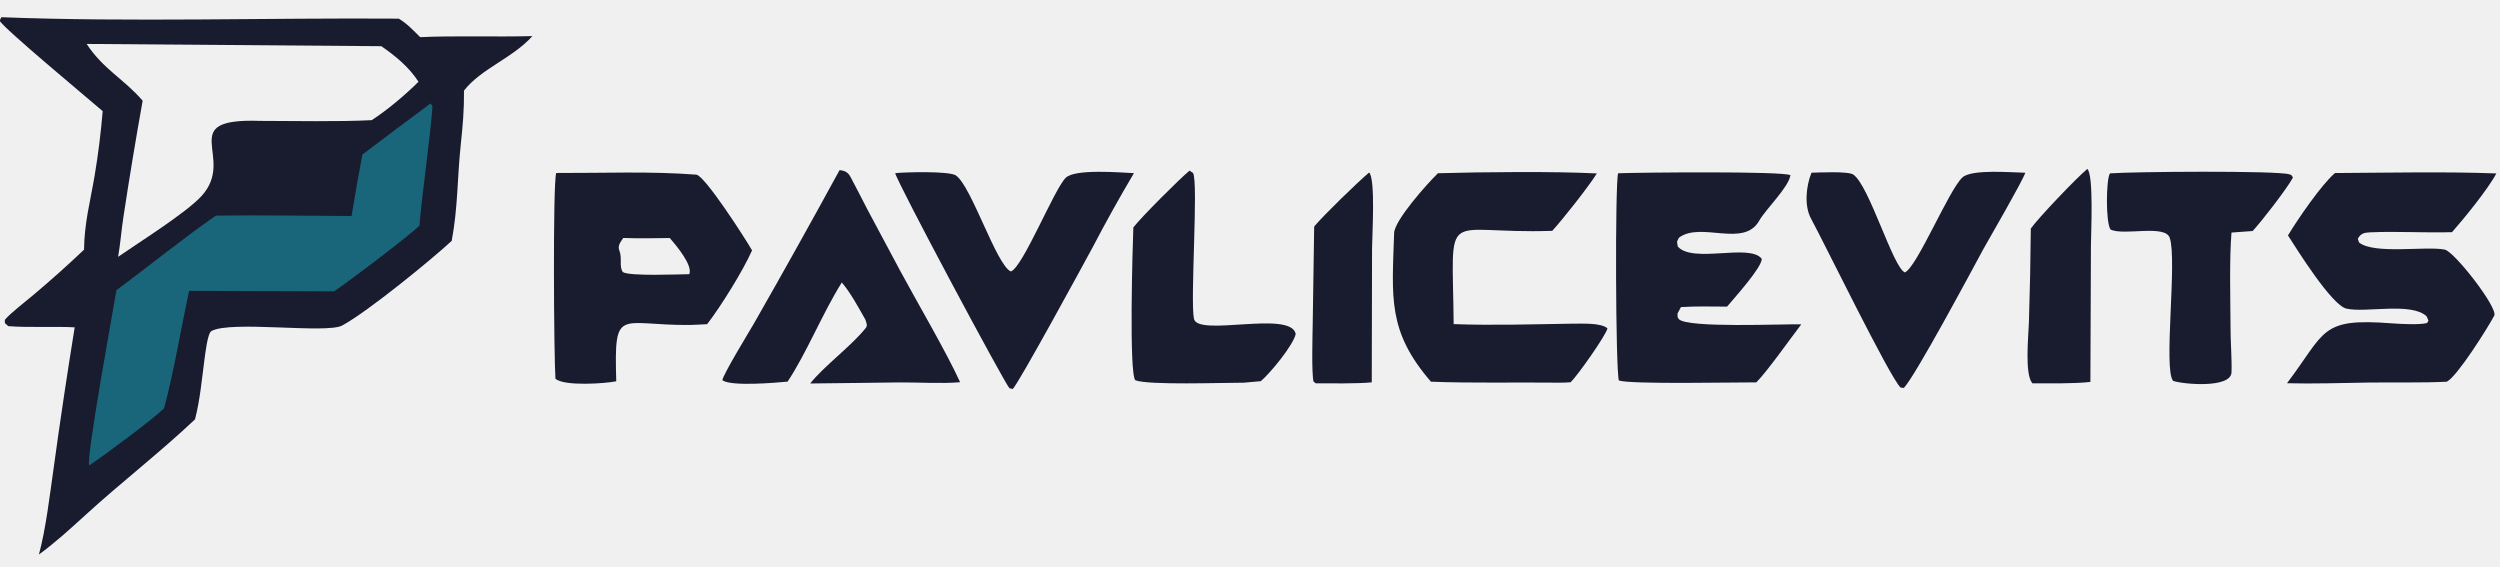
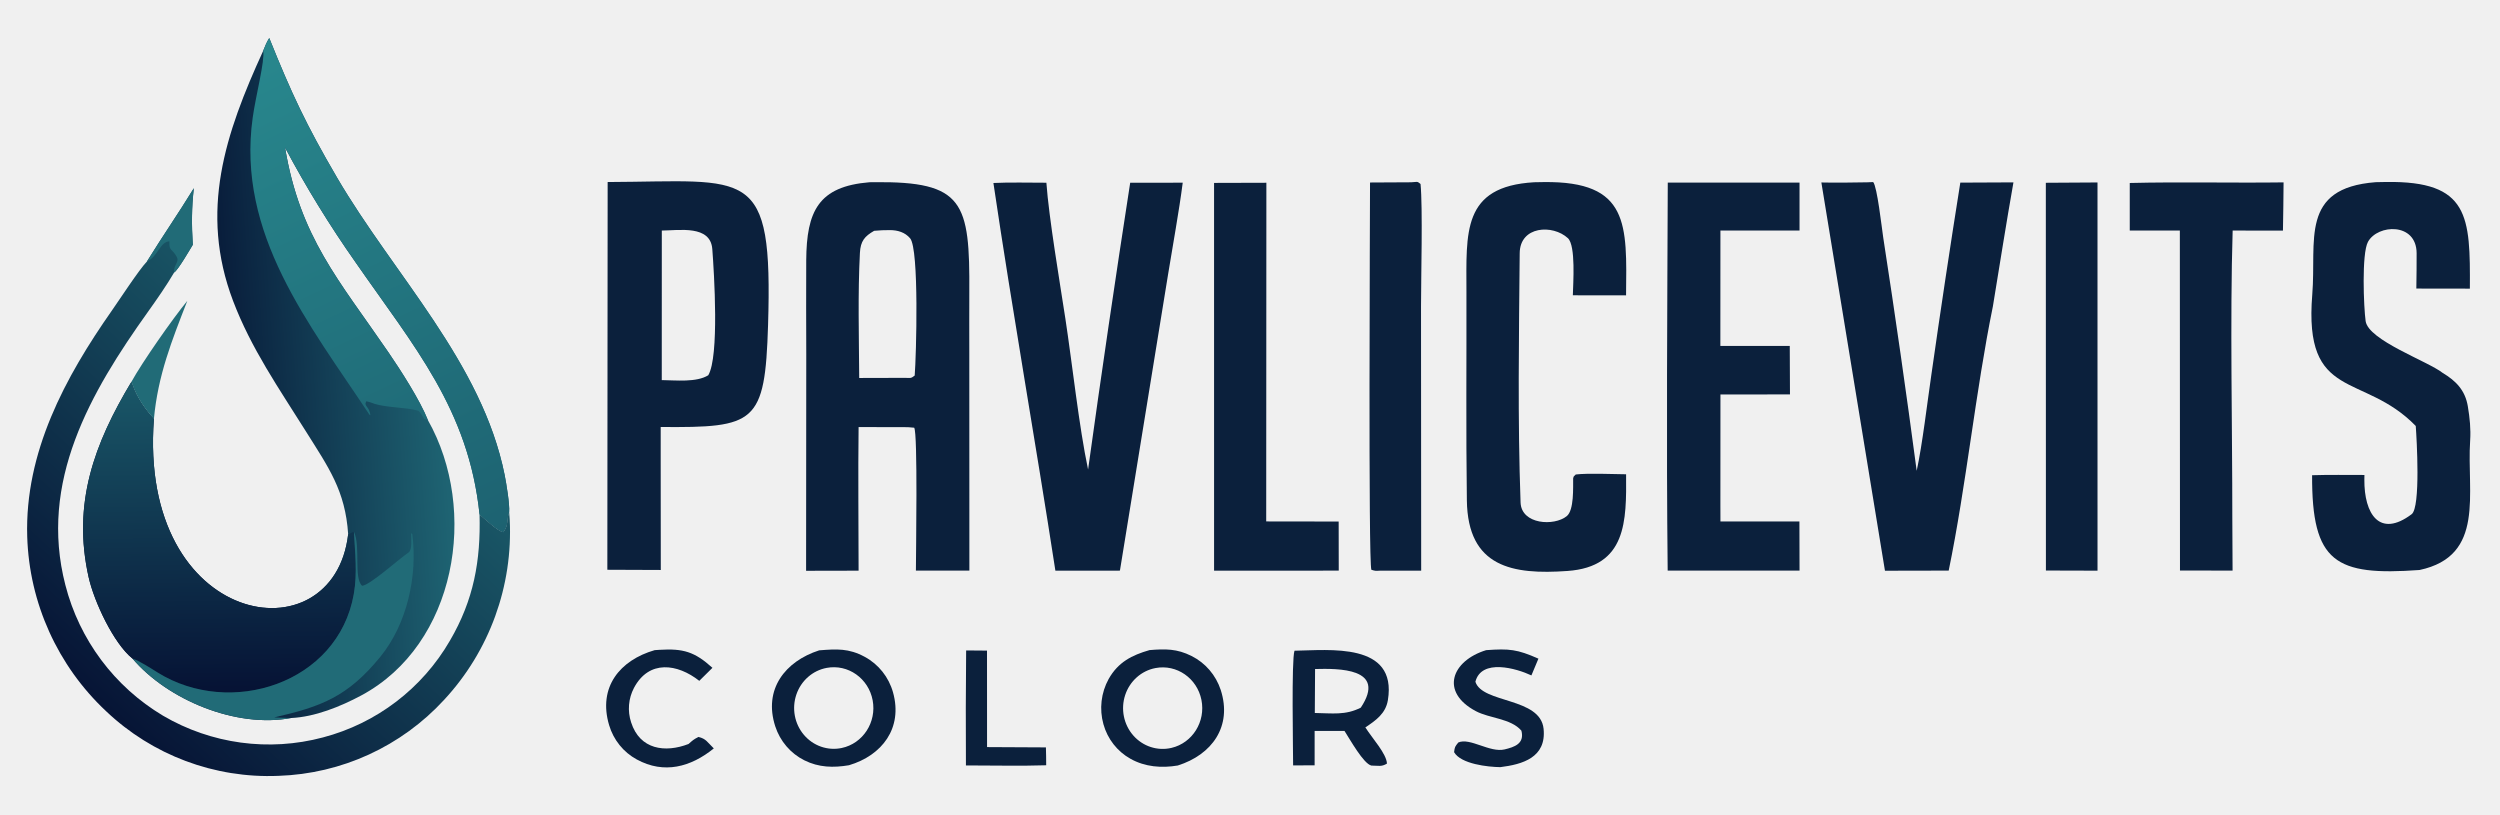
- <svg xmlns="http://www.w3.org/2000/svg" width="4522" height="1024" viewBox="0 0 4522 1024" fill="none">
-   <g clip-path="url(#clip0_201_2)">
-     <path d="M2.437 31.133C234.028 40.199 487.818 32.012 721.371 33.733C736.555 42.913 747.466 54.793 760.03 67.208C821.866 64.317 896.959 67.068 962.99 65.287C927.145 105.327 870.492 123.864 839.273 163.841C839.568 199.323 837.099 226.889 833.393 261.945C826.99 322.547 828.39 375.07 817.076 435.608C781.086 469.07 665.335 563.672 618.955 588.769C590.635 604.092 418.551 579.318 382.493 598.737C375.175 602.675 371.034 641.867 369.557 652.47C364.713 688.736 361.876 723.067 352.71 758.558C289.706 818.135 218.867 872.834 154.63 931.501C128.359 955.492 98.853 982.37 70.371 1003C82.904 957.495 90.334 893.585 97.167 845.716C108.789 761.023 121.44 676.475 135.11 592.09C99.338 590.096 51.2 592.86 14.888 589.924C12.536 587.785 10.529 585.959 8.875 584.45L8.685 578.624C17.869 567.161 47.507 544.402 60.651 533.251C91.943 506.962 122.419 479.718 152.034 451.558C152.424 403.606 163.339 364.254 171.232 317.372C177.499 280.159 182.7 238.565 185.709 200.999C162.999 181.185 3.839 49.104 -0.617 37.358L2.437 31.133ZM156.73 79.469C186.79 125.309 224.434 143.088 258.05 182.19C245.476 252.285 233.849 322.542 223.165 392.949C219.613 416.333 217.596 442.078 213.618 464.552C250.977 438.585 337.162 384.802 364.915 354.15C428.323 284.124 314.022 213.341 470.941 218.66C534.829 218.719 609.148 220.459 672.298 217.347C699.883 199.671 733.634 171.244 756.974 147.837C739.778 121.308 715.674 101.517 689.797 83.552L156.73 79.469Z" fill="#191B2E" />
-     <path d="M778.775 187.113C779.958 188.785 781.141 190.457 782.323 192.134C777.792 253.574 763.234 351.542 758.703 408.429C732.645 432.049 633.627 507.353 604.243 526.995L341.999 526.116C327.871 592.01 313.952 675.371 296.725 738.632C275.094 759.715 187.961 824.046 161.704 841.857C161.577 841.726 161.423 841.621 161.332 841.472C155.097 831.209 205.691 554.756 210.648 524.77C267.354 482.959 334.12 428.773 390.504 390.001C471.116 388.946 555.059 390.395 635.92 390.708C641.951 353.59 648.458 316.559 655.449 279.613C696.351 248.503 737.461 217.666 778.775 187.113Z" fill="#19657A" />
-     <path d="M4223.63 312.984C4315.16 312.512 4425.08 310.165 4515.39 313.727C4500.7 341.701 4456.39 396.032 4435.19 419.951C4386.2 421.401 4335.96 418.052 4286.84 420.241C4276.01 420.721 4269.8 422.479 4264.77 431.989L4267.13 438.659C4294.68 460.598 4388.29 444.631 4422.09 451.5C4439.49 455.034 4519.01 557.149 4511.58 571.004C4499.39 593.718 4445.06 680.319 4425.81 690.423C4380.45 692.733 4329.07 691.306 4283.17 691.981C4235.28 692.688 4184.16 694.473 4136.77 693.182C4207.82 599.051 4196.13 574.964 4325.76 584.806C4341.07 585.97 4375.87 587.941 4390.15 584.276L4392.59 579.849L4389.15 572.006C4360.88 545.993 4277.82 566.464 4243.93 558.141C4217.38 551.63 4154.94 451.518 4138.49 425.836C4155.71 397.128 4199.84 332.702 4223.63 312.984Z" fill="#191B2E" />
-     <path d="M1006.06 312.881C1089.41 313.235 1176.97 309.465 1259.45 315.926C1274.67 317.12 1348.65 432.422 1360.34 452.848C1344.32 489.177 1303.6 554.69 1279.07 586.348C1269.13 587.132 1257.49 587.355 1247.38 587.808C1119.02 588.787 1110.76 553.082 1114.67 689.655C1094.6 693.859 1020.13 698.92 1004.68 685.029C1001.95 647.734 999.78 332.469 1006.06 312.881ZM1127.33 430.442C1122.91 437.048 1116.82 444.225 1120.11 452.608C1126.11 467.877 1119.23 481.837 1126.63 492.163C1139.11 499.911 1226.81 496.182 1246.73 495.933C1253.74 480.242 1222.94 443.7 1211.55 430.542C1183.03 430.995 1155.89 431.429 1127.33 430.442Z" fill="#191B2E" />
-     <path d="M2926.84 313.401C2963.67 311.974 3225.4 309.332 3238.55 316.899C3235.26 338.929 3193.56 378.729 3182.12 399.077C3154.09 448.968 3076.91 400.079 3036.91 429.911C3032.35 439.281 3033.06 435.076 3034.81 446.014C3062.49 477.069 3164.98 439.661 3186.69 468.206C3186.69 484.047 3137.56 538.31 3123.88 554.617C3096.41 554.413 3067.76 553.728 3040.45 555.468L3034.28 567.077C3034.44 571.313 3033.7 574 3036.72 577.262C3052.01 593.778 3225.16 585.835 3258.15 586.646C3238.75 612.029 3196.39 672.041 3176.81 691.629C3140.96 691.402 2949.27 695.466 2928.23 688.262C2922.23 669.268 2921.19 332.042 2926.84 313.401Z" fill="#191B2E" />
-     <path d="M2600.95 313.358C2681.04 311.115 2810.21 309.733 2888.37 313.72C2872.65 338.704 2827.51 395.813 2807.72 417.534C2605.74 424.435 2627.27 367.286 2629.38 586.236C2699.03 588.882 2774.71 586.476 2844.8 585.443C2861.76 585.62 2895.16 583.508 2907.56 593.784C2905.78 605.297 2853.73 679.007 2841.04 691.35C2831.95 692.211 2822.88 692.238 2813.77 692.138C2738.64 691.313 2663.38 693.294 2588.29 690.407C2509.34 598.918 2517.95 538.384 2521.7 421.494C2522.44 398.413 2581.64 332.053 2600.95 313.358Z" fill="#191B2E" />
-     <path d="M1518.57 307.789C1527.74 308.532 1533.86 311.545 1538.28 319.751C1548.8 339.243 1558.61 359.116 1568.89 378.744L1628.42 490.125C1656.98 543.332 1713.17 639.135 1736.61 691.336C1703.66 694.349 1659.13 691.345 1625.14 691.735C1571.94 692.346 1518.69 693.185 1465.49 693.638C1490.19 662.338 1540 625.936 1566 593.254C1569.75 588.533 1566.99 583.807 1565.31 578.103C1552.85 556.331 1538.68 529.626 1522.66 510.962C1488.06 565.891 1459.43 637.626 1424.65 690.267C1403.34 692.251 1322.52 699.424 1306.7 687.766C1306.35 679.746 1356.73 597.327 1363.75 585.103C1416.24 493.169 1467.86 400.724 1518.57 307.789Z" fill="#191B2E" />
-     <path d="M1619.25 313.168C1637.74 311.265 1717.09 309.163 1729.09 317.382C1757.14 336.603 1802.35 479.809 1828.44 491.032C1850.22 483.438 1906.43 342.692 1927.68 321.614C1944.5 304.936 2027.1 312.185 2051.07 313.178C2024.87 357.427 1999.84 402.374 1976.03 447.96C1960.3 476.99 1842.03 694.563 1831.77 703.67L1825.91 702.189C1817.88 694.844 1621.51 327.785 1619.25 313.168Z" fill="#191B2E" />
-     <path d="M3276.59 312.427C3290.65 312.114 3342.59 309.305 3352.24 315.785C3380.95 335.059 3423.93 483.779 3445.5 492.742C3467.33 483.671 3525.21 343.111 3549.69 320.886C3566.49 305.649 3638.1 311.951 3663.39 312.472C3657.45 329.377 3599.3 429.426 3587.17 451.152C3565.91 490.404 3462.71 683.401 3443.44 701.796L3437.64 700.917C3417.7 681.479 3298.34 436.766 3275.8 395.434C3263.43 372.734 3266.5 337.438 3276.59 312.427Z" fill="#191B2E" />
-     <path d="M3816.56 313.594C3857.43 310.405 4118.6 308.388 4140.94 315.285C4145.52 316.694 4145.25 317.138 4147.42 321.338C4136.59 341.306 4090.65 400.684 4074.56 417.875L4036.32 420.648C4032.33 470.013 4034.33 539.803 4034.6 590.822C4034.42 617.441 4037.18 648.048 4036.37 673.417C4035.46 703.104 3947.51 695.048 3930.79 688.89C3912.76 668.714 3938.36 471.472 3924.68 430.285C3916.43 405.342 3840.9 426.95 3817.56 415.12C3808.59 402.827 3809.36 323.721 3816.56 313.594Z" fill="#191B2E" />
-     <path d="M2151.63 308.621L2158.05 312.925C2167.83 330.9 2152.66 542.687 2159.63 576.637C2166.44 609.849 2334.72 560.675 2343.72 603.995C2339.29 624.434 2298.09 674.456 2280.5 689.504L2249.57 692.222C2211.55 692.172 2077.87 697.034 2053.54 687.823C2041.9 674.819 2048.67 445.135 2050 411.361C2065.15 391.923 2132.61 324.461 2151.63 308.621Z" fill="#191B2E" />
-     <path d="M3775.55 305.559C3787.28 316.025 3782.21 421.393 3782.07 443.332L3781.12 690.85C3750.08 694.28 3708.17 693.238 3676.15 693.315C3661.76 676.537 3669.17 607.249 3669.92 582.813C3671.7 526.376 3672.84 469.915 3673.35 413.446C3686.55 394.47 3756.56 321.132 3775.55 305.559Z" fill="#191B2E" />
-     <path d="M2476.54 312.02C2488.15 324.244 2482 424.428 2481.76 448.973L2481.23 691.606C2451.95 694.284 2410.3 693.265 2380.06 693.378L2375.9 690.22C2372.19 674.873 2374.09 605.717 2374.41 587.331L2377.08 409.739C2393.62 389.753 2456.59 328.657 2476.54 312.02Z" fill="#191B2E" />
-   </g>
+ <svg xmlns="http://www.w3.org/2000/svg" width="1062" height="346" viewBox="0 0 1062 346" fill="none">
+   <path d="M371.327 77.393C409.44 76.973 412.008 85.825 411.762 124.39C411.709 132.708 411.763 141.925 411.758 150.319L411.792 242.398L389.075 242.402C389.082 235.204 389.922 183.821 388.344 181.69L385.641 181.462L364.732 181.415C364.481 201.511 364.721 222.279 364.73 242.423L342.43 242.47L342.502 150.586C342.477 137.318 342.402 123.876 342.485 110.616C342.617 89.697 347.651 79.201 369.364 77.416L371.327 77.393ZM378.124 97.748C375.857 97.73 373.591 97.831 371.334 98.049C367.296 100.375 365.555 102.391 365.29 107.421C364.38 124.742 364.89 143.277 364.993 160.565L383.988 160.515C386.855 160.463 386.765 160.972 388.566 159.527C389.229 151.131 390.497 105.834 386.628 101.244C384.452 98.662 381.296 97.768 378.124 97.748Z" fill="#0B203C" />
+   <path d="M258.129 77.328C318.568 77.05 328.347 70.032 326.271 138.131C324.994 180.055 320.834 181.693 280.663 181.392L280.66 196.081L280.704 242.125L258 242.035L258.129 77.328ZM302.586 105.812C301.803 95.507 288.558 97.883 281.137 97.939L281.117 161.465C287.204 161.541 295.873 162.521 300.879 159.403C305.578 151.38 303.379 116.267 302.586 105.812Z" fill="#0B203C" />
+   <path d="M480.106 77.627L502.423 77.608C500.845 89.915 498.221 104.023 496.222 116.415L475.744 242.404L448.327 242.418C439.847 187.322 430.19 133.007 422 77.737C428.746 77.386 437.598 77.631 444.504 77.619C445.571 92.541 450.221 119.97 452.566 135.329C455.467 154.319 458.38 181.382 462.215 199.459C467.853 158.8 473.817 118.188 480.106 77.627Z" fill="#0B203C" />
+   <path d="M793.18 77.444L795.726 77.344C797.408 79.168 799.357 96.626 799.975 100.768C805.075 133.792 809.82 166.87 814.21 199.998C816.639 188.796 818.734 170.844 820.453 159.115C824.33 131.903 828.425 104.724 832.74 77.579L855.314 77.473C852.229 94.933 849.453 112.653 846.575 130.163C839.227 166.095 835.276 206.151 827.805 242.39L800.732 242.445L773.715 77.515C780.218 77.672 786.676 77.537 793.18 77.444Z" fill="#0B203C" />
+   <path d="M1009.22 77.39L1013.7 77.304C1048.95 76.82 1049.38 91.902 1049.2 122.614L1026.46 122.58C1026.54 118.293 1026.6 111.303 1026.58 107.499C1026.48 94.442 1010.1 95.195 1005.93 102.714C1003.16 107.707 1004.11 130.65 1004.92 136.408C1006.07 144.581 1031.4 153.475 1037.64 158.406C1043.32 161.799 1047.19 165.829 1048.32 172.516C1049.17 177.549 1049.64 182.296 1049.32 187.115C1047.83 209.506 1055.86 236.122 1027.84 242.135C992.081 244.719 982.026 239.018 982.181 201.873C989.32 201.637 997.209 201.785 1004.41 201.768L1004.38 203.724C1004.27 218.33 1010.82 228.702 1024.47 218.431C1028.35 215.51 1026.6 186.202 1026.21 180.946C1003.84 157.937 978.516 170.798 982.252 125.112C984.12 102.302 976.731 79.862 1009.22 77.39Z" fill="#0B203C" />
+   <path d="M651.761 77.418L655.743 77.348C692.204 76.883 691.082 95.369 690.752 125.472L668.145 125.44C668.267 120.3 669.434 104.36 666.047 101.181C659.591 95.232 645.671 95.962 645.568 107.553C645.255 142.78 644.668 178.266 645.938 213.454C646.276 222.846 660.224 223.596 665.56 219.255C668.709 216.691 668.218 207.108 668.275 203.216C668.582 202.052 668.418 202.58 669.389 201.557C674.333 200.963 685.348 201.396 690.766 201.472C690.915 221.257 691.062 240.758 665.848 242.55C642.55 244.206 623.517 240.998 623.126 212.605C622.723 183.315 623.011 153.418 622.945 124.071C622.943 98.749 620.954 79.175 651.761 77.418Z" fill="#0B203C" />
+   <path d="M708.467 77.575L764.441 77.566V97.932L730.835 97.937L730.81 146.957L760.29 146.945L760.379 167.551L730.847 167.566L730.823 214.395L730.843 221.529L764.392 221.518L764.446 242.385L708.429 242.39C707.841 187.764 708.278 132.243 708.467 77.575Z" fill="#0B203C" />
+   <path d="M904.719 77.733C926.103 77.2 948.461 77.768 970.062 77.477C970.047 84.276 969.897 91.15 969.796 97.954L948.432 97.941C947.272 135.828 948.312 181.619 948.288 220.033L948.398 242.392L926.056 242.355L926 97.934L904.721 97.94L904.719 77.733Z" fill="#0B203C" />
+   <path d="M515.734 77.701L537.958 77.637L537.884 221.503L568.664 221.548L568.7 242.403L515.739 242.418L515.734 77.701Z" fill="#0B203C" />
+   <path d="M869.07 77.643L891.017 77.508L891.026 242.421L869.104 242.36L869.07 77.643Z" fill="#0B203C" />
+   <path d="M599.474 77.437C602.135 77.323 601.911 76.851 603.449 78.17C604.422 88.115 603.653 118.105 603.649 130.265L603.718 242.433L586.173 242.427C584.387 242.515 584.358 242.594 582.561 242.045C581.232 239.276 581.975 90.813 581.987 77.529L599.474 77.437Z" fill="#0B203C" />
+   <path d="M347.986 276.266C355.393 275.685 360.527 275.333 367.339 279.024C373.205 282.18 377.551 287.644 379.365 294.146C383.597 309.288 374.697 320.922 360.642 325.073C354.018 326.187 347.831 326.051 341.677 322.975C335.832 320.051 331.384 314.858 329.333 308.561C324.222 292.802 333.535 280.928 347.986 276.266ZM370.707 297.496C368.964 288.168 360.252 282.022 351.174 283.719C345.215 284.831 340.296 289.156 338.295 295.04C336.292 300.924 337.514 307.463 341.494 312.161C345.474 316.861 351.599 318.996 357.533 317.754C366.573 315.86 372.449 306.826 370.707 297.496Z" fill="#0B203C" />
+   <path d="M488.331 276.16C495.016 275.614 499.997 275.545 506.181 278.674C512.046 281.601 516.511 286.805 518.576 293.118C523.562 308.669 514.766 320.608 500.341 325.181C493.453 326.347 486.417 325.817 480.216 322.324C474.612 319.197 470.475 313.905 468.735 307.639C466.931 301.197 467.728 294.286 470.947 288.444C474.998 281.263 480.854 278.298 488.331 276.16ZM510.372 297.328C508.529 288.105 499.864 282.088 490.868 283.786C484.872 284.918 479.941 289.303 477.979 295.245C476.016 301.188 477.33 307.758 481.412 312.419C485.494 317.08 491.707 319.102 497.649 317.702C506.565 315.604 512.217 306.553 510.372 297.328Z" fill="#0B203C" />
+   <path d="M549.899 276.423C564.434 276.232 593.623 272.609 589.574 297.421C588.641 303.14 584.409 306.065 580.003 308.998C582.935 313.646 589.017 320.204 589.177 324.376C586.838 325.798 585.675 325.245 582.571 325.214C579.23 324.487 573.452 314.058 571.15 310.512L558.456 310.505L558.451 325.114L549.316 325.139C549.319 318.565 548.572 280.319 549.899 276.423ZM578.072 300.597C589.306 283.672 568.439 283.959 558.643 284.199L558.531 302.874C565.885 302.984 571.596 303.934 578.072 300.597Z" fill="#0B203C" />
+   <path d="M631.318 276.185C641.129 275.472 644.561 275.83 653.522 279.797L650.539 286.92C644.205 283.923 629.318 279.638 626.753 289.601C629.618 298.87 654.365 296.158 655.72 309.615C656.953 321.845 646.692 324.716 637.336 325.884C632.092 325.816 620.614 324.578 617.699 319.528C617.979 317.277 618.047 317.222 619.483 315.414C624.353 313.198 632.93 319.87 639.176 318.346C643.259 317.348 647.728 315.967 646.286 310.372C641.724 305.136 632.819 305.22 626.942 302.098C611.537 293.916 616.703 280.668 631.318 276.185Z" fill="#0B203C" />
+   <path d="M278.108 276.181C278.783 276.13 279.459 276.084 280.136 276.043C290.238 275.429 295.091 276.849 302.644 283.691L297.055 289.22C287.817 281.942 275.71 280.144 269.309 292.223C266.944 296.717 266.506 302.009 268.095 306.844C271.812 318.477 282.584 319.877 292.493 316.046C294.307 314.449 294.599 314.132 296.708 313.055C299.939 313.818 300.42 315.207 303.219 317.931C293.448 325.832 282.087 328.949 270.514 322.622C264.836 319.55 260.596 314.285 258.74 308C253.973 291.88 263.339 280.457 278.108 276.181Z" fill="#0B203C" />
+   <path d="M410.416 276.305L419.28 276.377L419.302 317.364L444.305 317.493C444.419 319.793 444.388 322.753 444.422 325.087C433.757 325.454 421.149 325.138 410.325 325.156C410.222 308.872 410.253 292.588 410.416 276.305Z" fill="#0B203C" />
+   <path d="M111.82 21.548C112.64 19.563 113.209 17.995 114.378 16.156C123.852 39.761 130.035 52.952 143.085 75.296C167.271 116.707 204.803 154.021 214.381 201.784C215.069 205.218 216.583 214.32 216.288 217.498C214.939 221.481 216.186 222.65 213.805 226.037C211.642 225.788 205.914 220.36 203.709 218.525C199.079 173.905 175.897 147.297 151.026 111.41C140.047 95.8 130.047 79.524 121.083 62.675C127.429 100.731 143.805 118.742 164.98 149.635C170.115 157.126 178.432 170.028 181.754 178.422C203.473 216.802 193.783 273.817 153.483 295.415C144.629 300.161 133.724 304.571 123.594 305.021C100.457 309.392 71.305 297.415 56.268 279.75C48.255 273.322 39.976 255.535 37.663 245.249C30.608 213.877 40.044 188.447 55.849 162.159L56.313 163.514C58.116 168.777 61.587 173.82 65.388 177.921C58.648 266.805 141.672 280.183 147.898 226.965C146.69 208.367 139.559 198.578 129.949 183.251C118.573 165.109 106.657 147.991 99.006 127.812C84.565 89.726 95.66 56.808 111.82 21.548Z" fill="url(#paint0_linear_204_96)" />
+   <path d="M55.849 162.16L56.313 163.515C58.116 168.779 61.587 173.821 65.388 177.922C58.648 266.806 141.672 280.185 147.898 226.967L150.324 225.826C150.8 234.693 151.865 243.38 150.296 252.355C143.646 290.379 97.782 304.934 66.926 285.658C64.284 284.006 58.998 280.592 56.268 279.751C48.255 273.324 39.976 255.536 37.663 245.25C30.608 213.878 40.044 188.449 55.849 162.16Z" fill="url(#paint1_linear_204_96)" />
+   <path d="M111.82 21.548C112.64 19.563 113.208 17.995 114.377 16.156C123.852 39.761 130.034 52.952 143.084 75.296C167.27 116.707 204.802 154.021 214.381 201.784C215.069 205.218 216.582 214.32 216.287 217.498C214.939 221.481 216.186 222.65 213.805 226.037C211.642 225.788 205.913 220.36 203.708 218.525C199.079 173.905 175.896 147.297 151.025 111.41C140.046 95.8 130.047 79.524 121.083 62.675C127.429 100.731 143.804 118.742 164.98 149.635C170.114 157.126 178.432 170.028 181.754 178.422L180.201 177.952C179.757 177.189 178.291 174.654 177.623 174.467C172.061 172.913 164.65 173.252 159.162 171.564C157.48 171.046 157.739 170.913 155.598 170.473C154.376 172.623 156.916 172.507 157.356 176.399C157.216 176.316 157.076 176.233 156.936 176.148C131.336 137.548 100.441 99.465 107.345 49.964C108.656 40.564 112.548 25.906 111.82 21.548Z" fill="url(#paint2_linear_204_96)" />
+   <path d="M150.326 225.824C153.312 232.062 150.144 245.516 153.813 248.83C156.968 248.786 170.03 236.98 173.5 234.749C175.206 233.652 174.654 228.945 174.641 226.485L175.141 226.865C177.474 244.66 172.892 265.135 161.565 279.013C147.685 296.018 136.399 300.218 116.489 304.75L123.595 305.021C100.459 309.391 71.306 297.415 56.27 279.75C59 280.59 64.285 284.004 66.927 285.656C97.784 304.932 143.648 290.377 150.298 252.353C151.866 243.378 150.801 234.691 150.326 225.824Z" fill="#216B77" />
+   <path d="M82.345 79.945C81.385 88.356 81.383 95.479 81.901 103.966C80.612 106.092 75.621 114.732 73.985 115.741C70.775 121.216 66.72 127.051 63.008 132.242C38.315 166.778 16.424 204.647 27.765 248.501C33.709 271.76 48.62 291.721 69.237 304.019C89.741 316.055 114.209 319.383 137.183 313.261C159.939 307.294 179.368 292.481 191.147 272.118C201.257 254.815 204.232 238.229 203.709 218.526C205.914 220.362 211.643 225.79 213.806 226.038C216.187 222.651 214.94 221.482 216.289 217.5C216.4 218.556 216.478 219.617 216.523 220.678C217.954 248.925 207.907 276.55 188.667 297.28C170.493 317.068 145.119 328.71 118.266 329.58C91.144 330.712 64.723 320.796 45.044 302.098C24.477 282.82 12.431 256.147 11.565 227.973C10.47 192.156 27.626 160.305 47.554 131.882C50.878 127.141 58.906 114.788 62.441 111.048C68.897 100.576 75.922 90.432 82.345 79.945Z" fill="url(#paint3_linear_204_96)" />
+   <path d="M82.346 79.945C81.385 88.356 81.384 95.479 81.902 103.966C80.613 106.092 75.622 114.732 73.986 115.741C73.562 112.605 76.314 111.427 75.093 109.144C73.123 105.46 71.708 106.773 71.968 102.52C67.971 102.634 67.017 109.135 62.441 111.048C68.898 100.576 75.922 90.432 82.346 79.945Z" fill="#216B77" />
+   <path d="M55.852 162.158C60.24 154.137 73.314 135.385 79.563 127.812C72.953 144.769 67.082 159.471 65.39 177.92C61.59 173.819 58.118 168.776 56.315 163.513L55.852 162.158Z" fill="#216B77" />
  <defs>
-     <clipPath id="clip0_201_2">
-       <rect width="4522" height="1024" fill="white" />
-     </clipPath>
+     <linearGradient id="paint0_linear_204_96" x1="98.353" y1="166.536" x2="187.029" y2="160.176" gradientUnits="userSpaceOnUse">
+       <stop stop-color="#091E3C" />
+       <stop offset="1" stop-color="#1E6372" />
+     </linearGradient>
+     <linearGradient id="paint1_linear_204_96" x1="93.376" y1="292.356" x2="92.131" y2="164.448" gradientUnits="userSpaceOnUse">
+       <stop stop-color="#061335" />
+       <stop offset="1" stop-color="#195667" />
+     </linearGradient>
+     <linearGradient id="paint2_linear_204_96" x1="202.922" y1="230.917" x2="105.488" y2="25.596" gradientUnits="userSpaceOnUse">
+       <stop stop-color="#1D6271" />
+       <stop offset="1" stop-color="#28878D" />
+     </linearGradient>
+     <linearGradient id="paint3_linear_204_96" x1="39.594" y1="294.948" x2="154.902" y2="170.347" gradientUnits="userSpaceOnUse">
+       <stop stop-color="#071536" />
+       <stop offset="1" stop-color="#195565" />
+     </linearGradient>
  </defs>
</svg>
